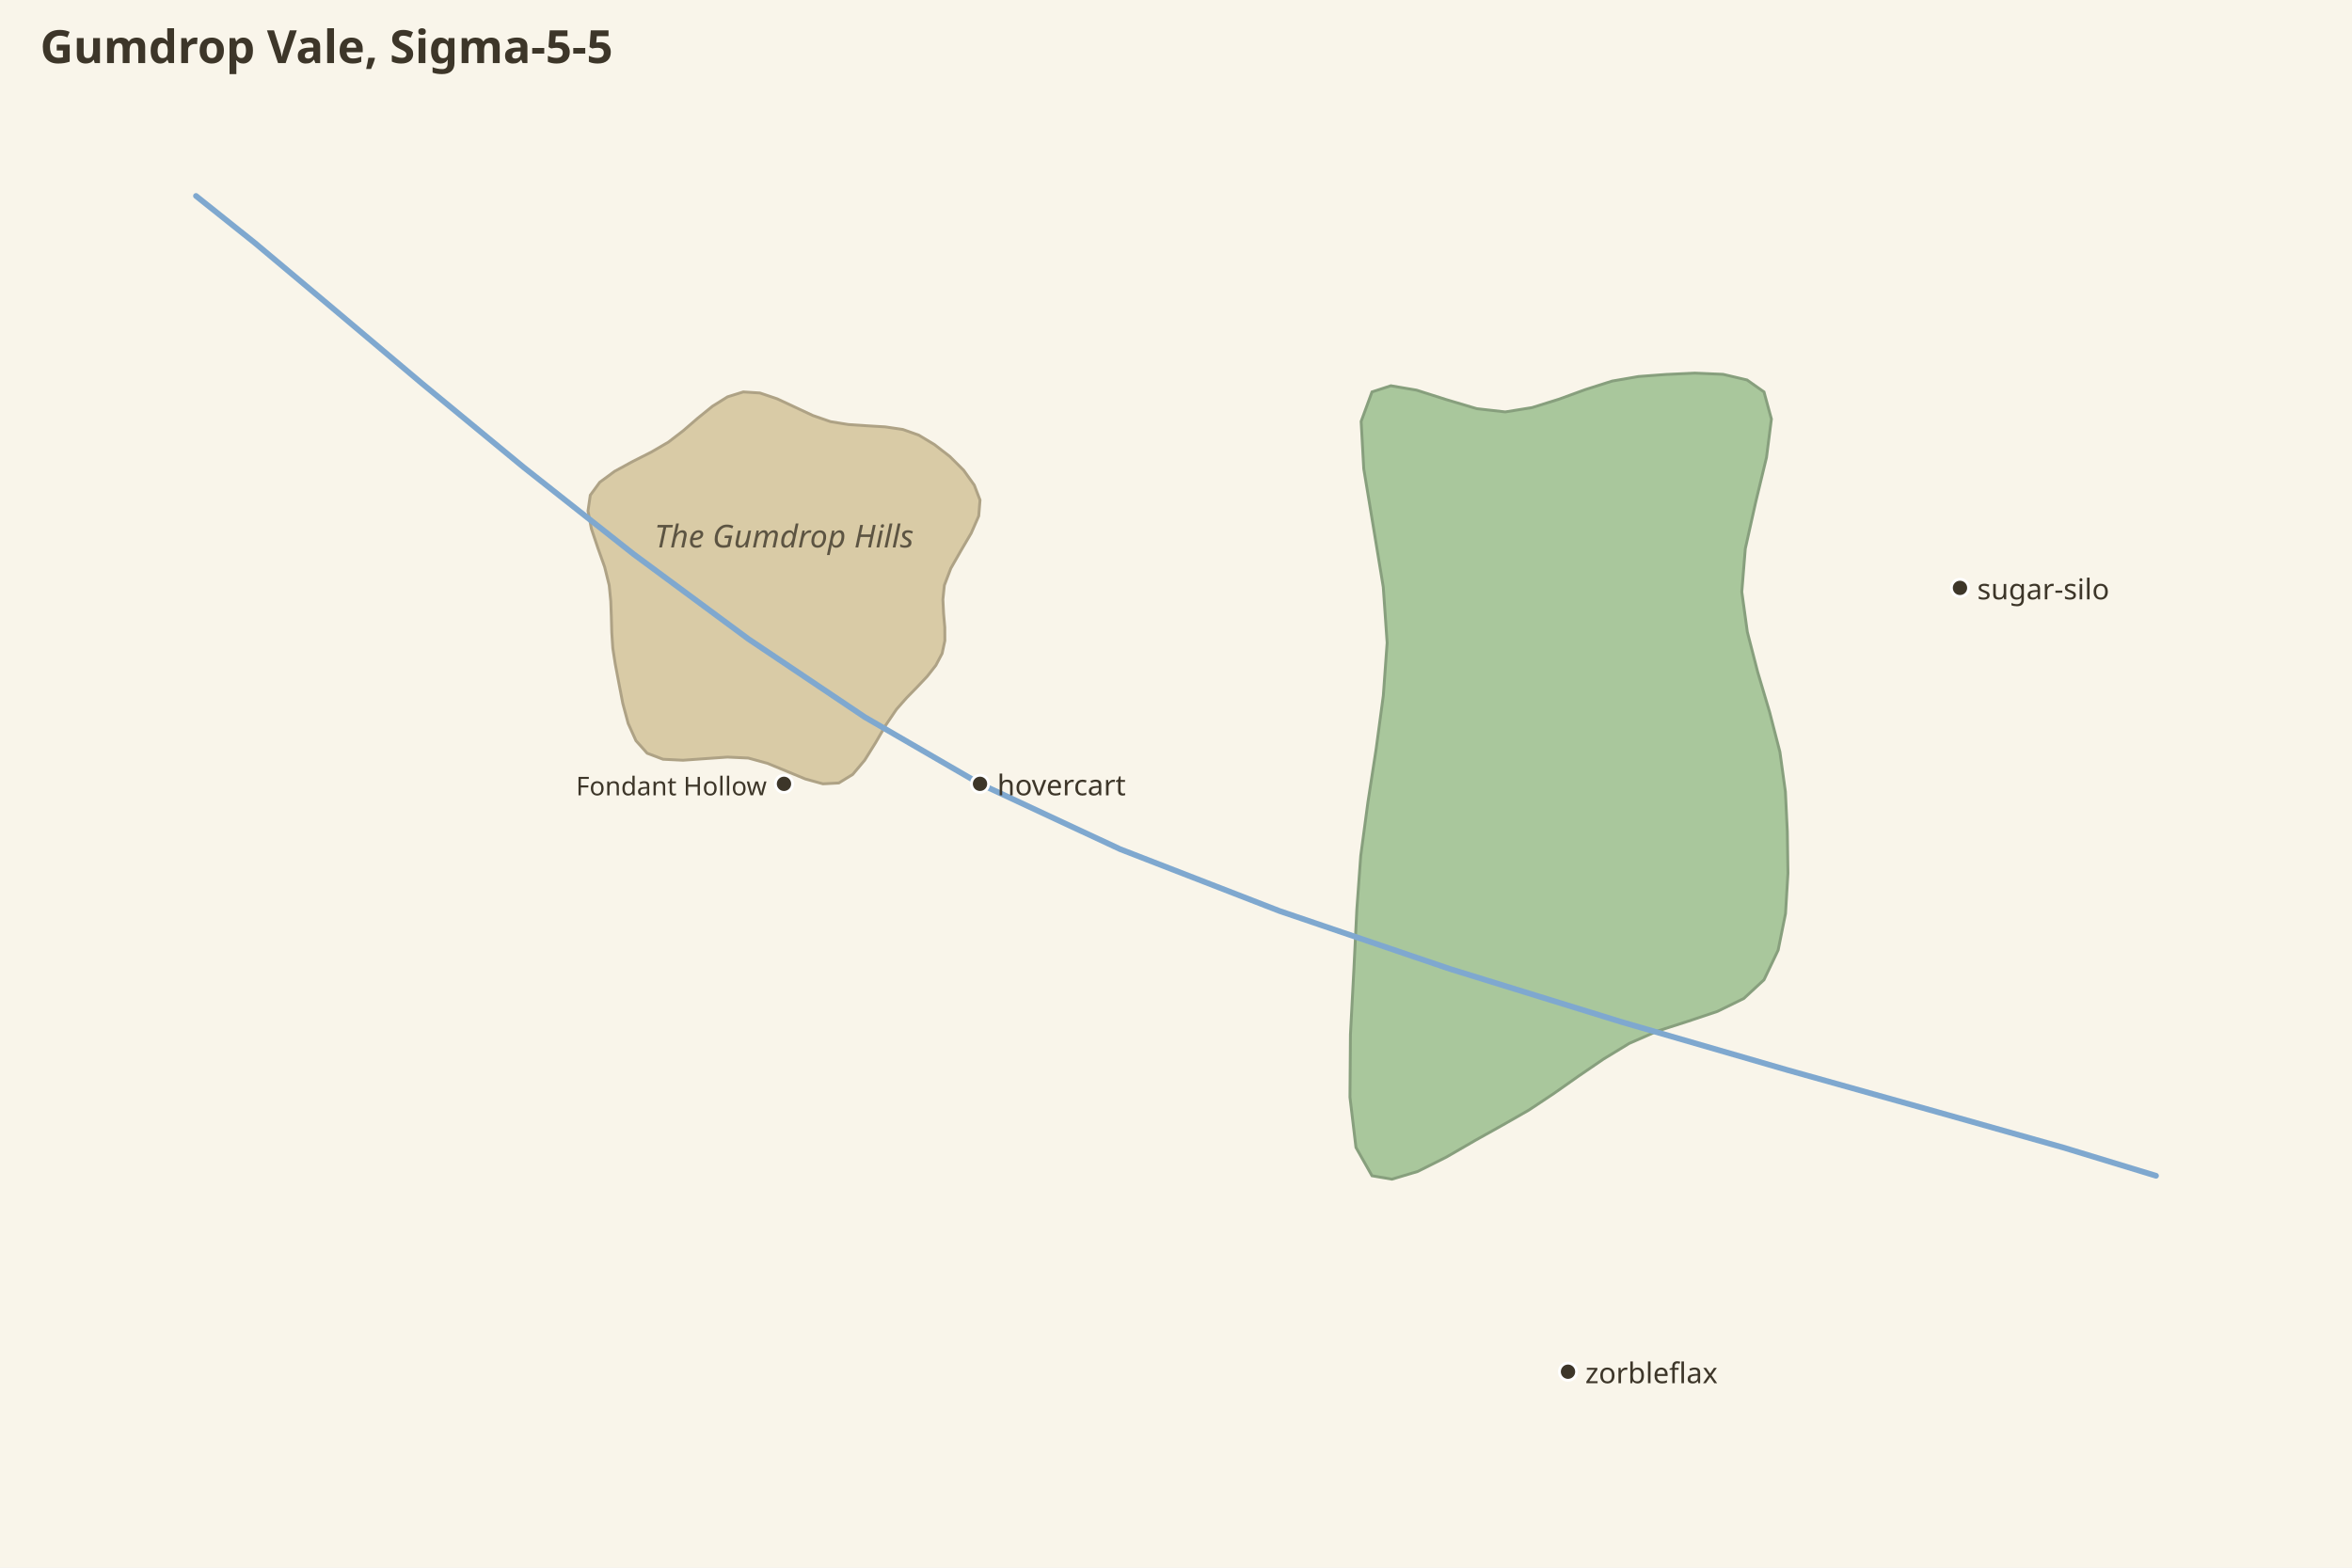
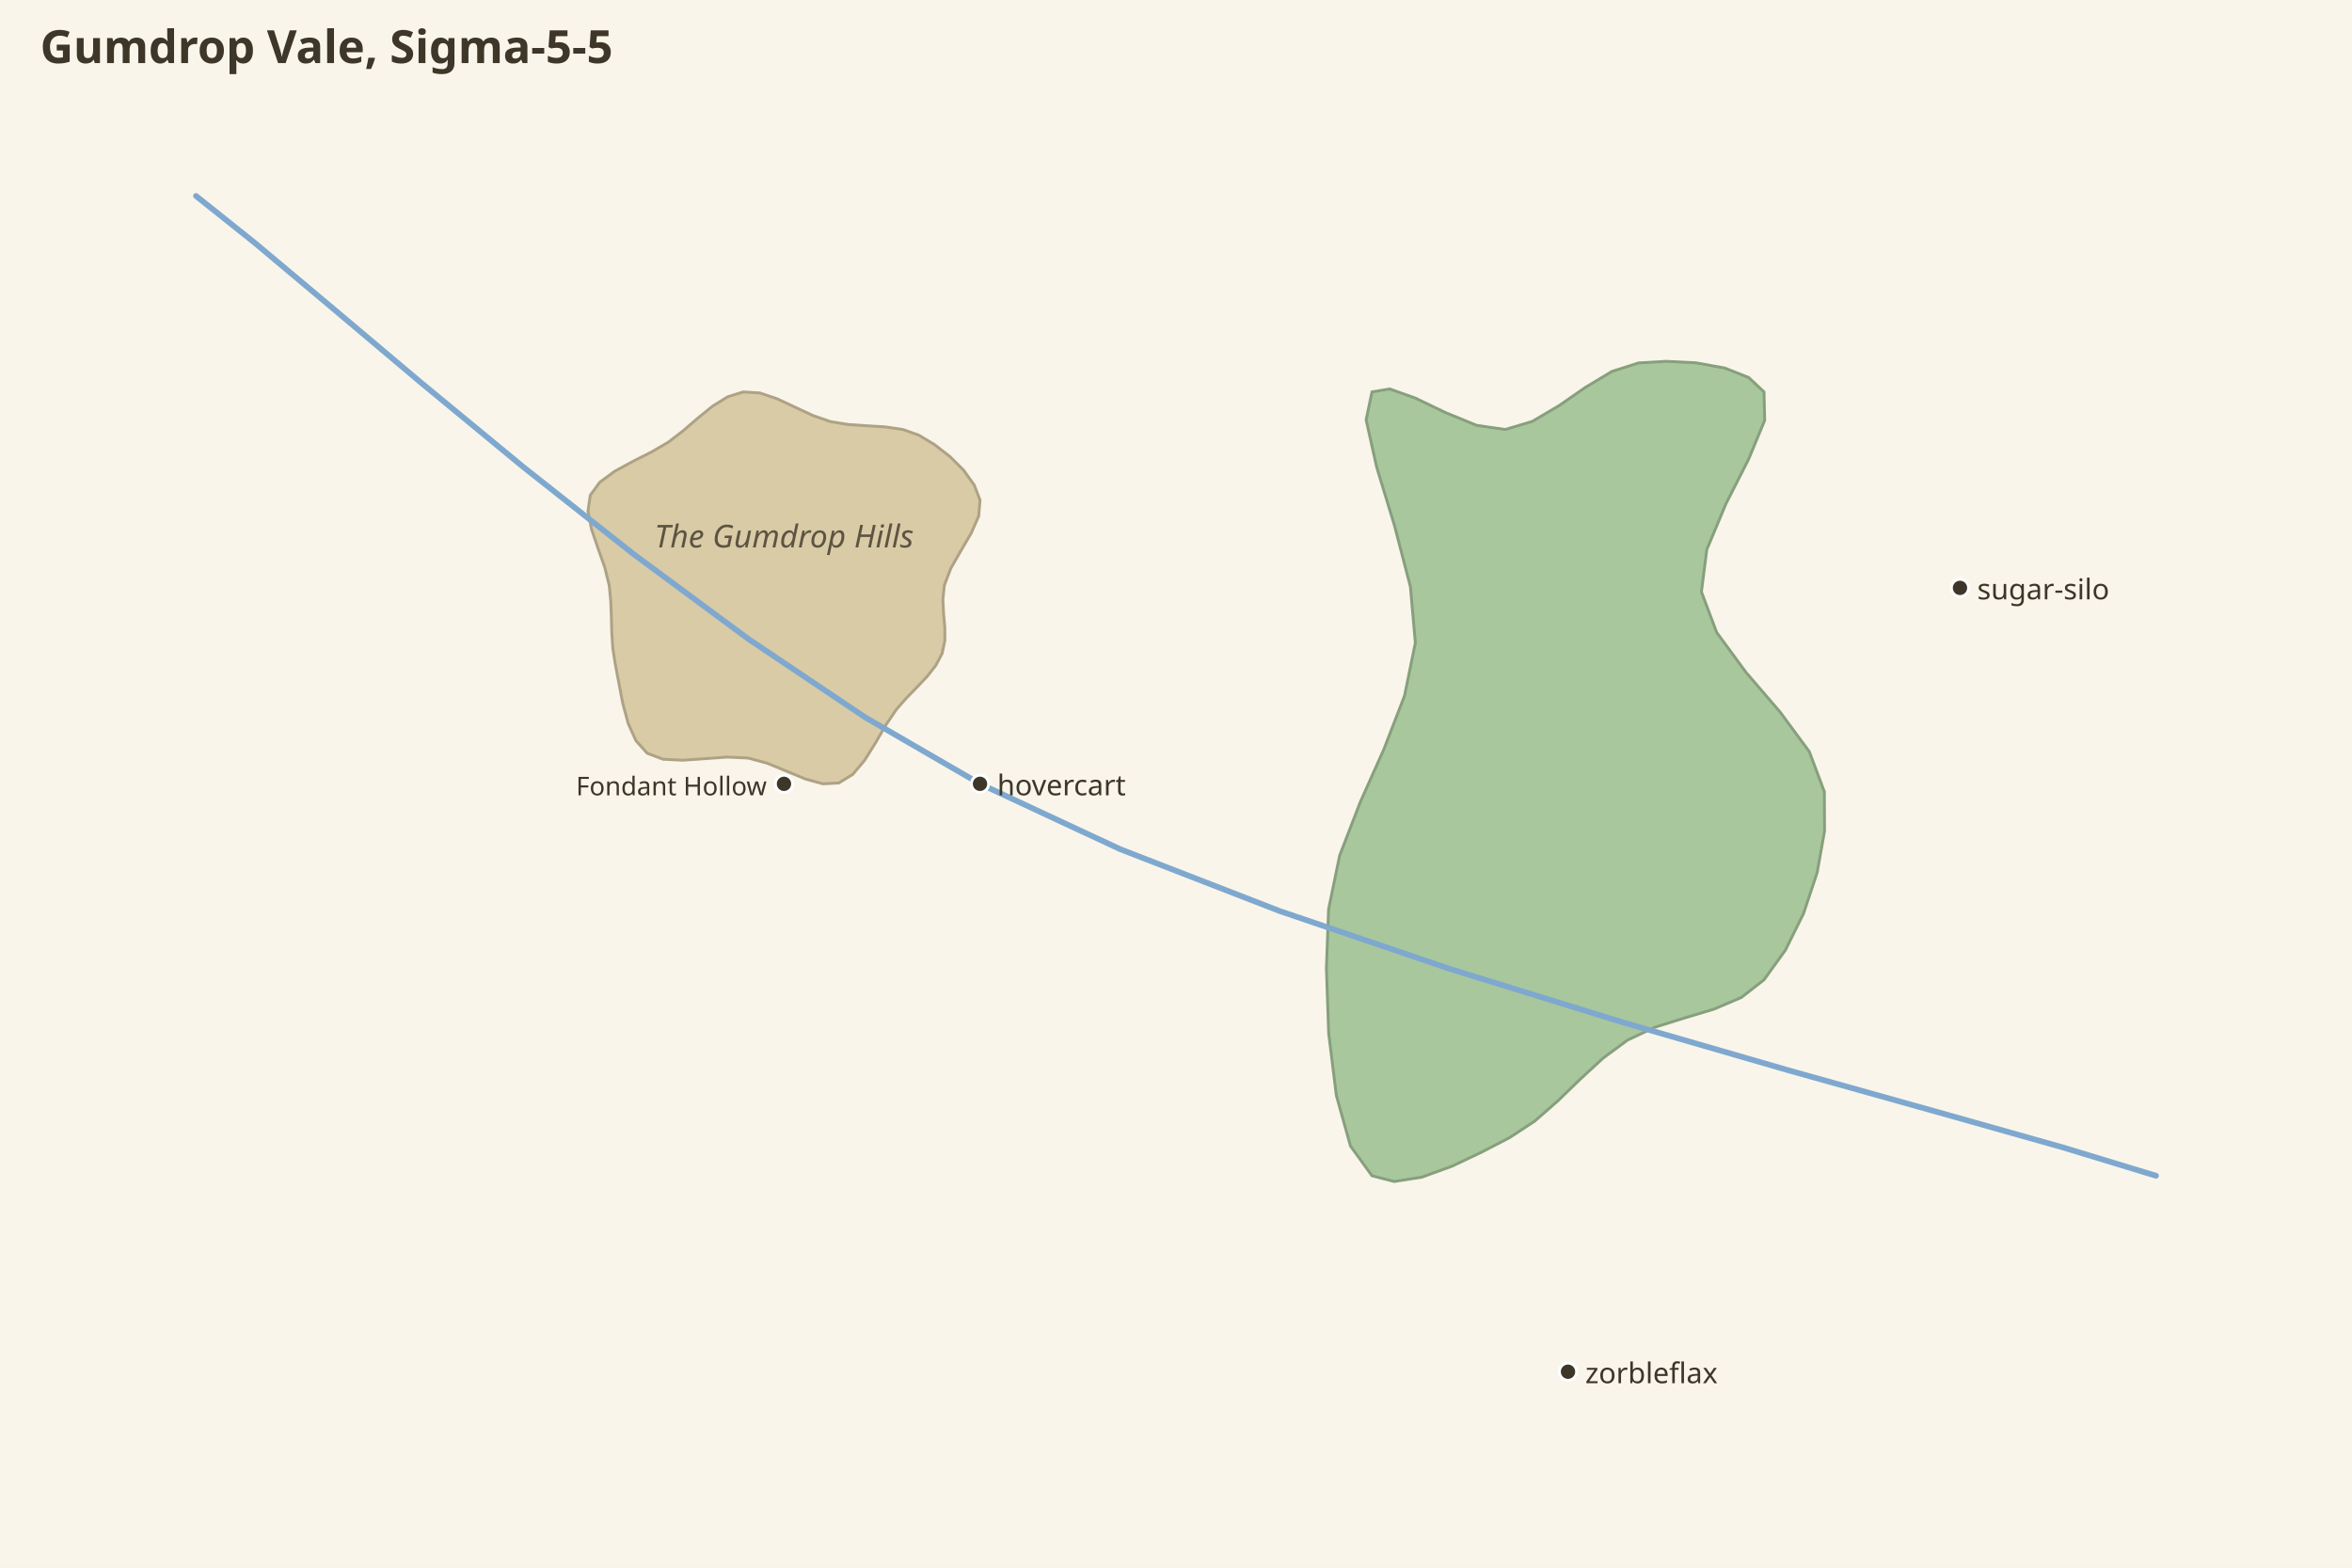
<svg xmlns="http://www.w3.org/2000/svg" viewBox="0 0 820 546.67" width="820" height="546.67" font-family="sans-serif">
  <rect x="0" y="0" width="820" height="546.67" fill="#f9f5ea" />
  <g id="cd-gumdrop-vale-sigma-5-5-the-gumdrop-hills">
    <polygon points="329.24,204.09 328.73,209.03 328.97,213.94 329.39,218.77 329.41,223.43 328.46,227.87 326.27,232.02 323.26,235.86 319.75,239.58 316.07,243.35 312.54,247.35 308.85,252.81 305.24,259.03 301.46,265.09 297.28,270.06 292.45,273.03 286.93,273.33 280.79,271.64 274.25,268.93 267.55,266.17 260.89,264.34 253.62,264 245.81,264.55 238.11,265.1 231.17,264.76 225.62,262.65 221.72,258.29 219.01,252.28 217.14,245.33 215.76,238.19 214.51,231.58 213.65,226.05 213.29,220.59 213.14,215.15 212.94,209.67 212.39,204.09 210.81,197.72 208.43,191.05 206.19,184.41 205,178.17 205.8,172.68 209.1,168.17 214.29,164.35 220.55,160.94 227.06,157.65 233.01,154.19 238.2,150.2 243.29,145.8 248.41,141.65 253.65,138.38 259.14,136.67 264.94,137.04 270.95,139.07 277.11,141.95 283.34,144.87 289.55,147.03 295.8,148.04 302.25,148.47 308.66,148.86 314.76,149.76 320.31,151.73 325.75,155 331.16,159.19 335.98,164 339.67,169.16 341.67,174.37 341.22,179.93 338.61,185.9 335,192.06 331.49,198.19" fill="#d9cba6" stroke="#aea285" stroke-width="1" />
  </g>
  <g>
-     <polygon points="478.33,136.67 484.91,134.52 493.88,136.05 504.21,139.34 514.86,142.51 524.8,143.64 534.14,142.13 543.46,139.22 552.76,135.84 562.03,132.89 571.27,131.29 580.77,130.58 590.93,130.11 600.72,130.53 609.09,132.5 615,136.67 617.58,146.12 615.87,159.52 612.09,175.16 608.48,191.34 607.26,206.37 609.19,220.37 612.8,234.36 616.96,248.33 620.55,262.23 622.46,276.07 623.13,289.97 623.35,304.47 622.5,318.59 619.93,331.32 615,341.67 607.98,348.17 598.78,352.68 588.39,356.16 577.81,359.56 568.01,363.85 559.07,369.29 550.37,375.23 541.75,381.3 533.05,387.08 524.1,392.2 514.58,397.52 504.33,403.45 494.25,408.51 485.28,411.19 478.33,410 472.74,400.12 470.65,382.61 470.82,360.75 472.03,337.82 473.05,317.07 474.41,298.42 476.91,279.75 479.79,261.11 482.28,242.55 483.61,224.13 482.26,204.69 478.79,183.6 475.46,163.47 474.55,146.95" fill="#a9c79c" stroke="#879f7d" stroke-width="1" />
+     <polygon points="478.33,136.67 484.52,135.63 493.48,138.84 503.98,143.88 514.83,148.33 524.8,149.77 534.2,146.96 543.48,141.49 552.72,135.1 561.96,129.54 571.27,126.56 580.84,126 591.29,126.52 601.33,128.34 609.67,131.65 615,136.67 615.24,146.59 609.63,160.14 601.72,175.7 595.06,191.65 593.18,206.37 598.51,220.54 608.73,234.46 620.58,248.25 630.78,262.07 636.04,276.07 636.11,289.79 633.52,304.32 628.79,318.54 622.44,331.36 615,341.67 607.12,347.81 597.6,351.88 587.26,354.99 576.93,358.22 567.43,362.69 558.89,368.99 550.9,376.35 543.06,383.95 535,390.99 526.34,396.68 516.76,401.66 506.23,406.66 495.68,410.5 486.07,412 478.33,410 470.83,399.63 465.91,382.02 463.23,360.3 462.44,337.61 463.2,317.07 467.05,298.35 474.24,279.71 482.53,261.14 489.68,242.62 493.45,224.13 491.73,204.63 486.17,183.25 479.96,162.88 476.29,146.39" fill="#a9c79c" stroke="#879f7d" stroke-width="1" />
  </g>
  <g>
    <polyline points="68.33,68.33 88.83,84.69 115.44,107.01 147.04,133.65 182.55,162.93 220.87,193.21 260.89,222.8 301.52,250.07 341.67,273.33 390.52,296.11 446.14,317.69 505.48,337.87 565.5,356.42 623.17,373.13 675.45,387.77 719.29,400.14 751.67,410" fill="none" stroke="#7fa8cf" stroke-width="2" stroke-linejoin="round" stroke-linecap="round" />
  </g>
  <g id="cd-gumdrop-vale-sigma-5-5-fondant-hollow">
    <circle cx="273.33" cy="273.33" r="3" fill="#3d3629" stroke="#fff" stroke-width="1" />
  </g>
  <g>
    <circle cx="683.33" cy="205" r="3" fill="#3d3629" stroke="#fff" stroke-width="1" />
  </g>
  <g>
    <circle cx="341.67" cy="273.33" r="3" fill="#3d3629" stroke="#fff" stroke-width="1" />
  </g>
  <g>
    <circle cx="546.67" cy="478.33" r="3" fill="#3d3629" stroke="#fff" stroke-width="1" />
  </g>
  <text x="273.33" y="190.9" font-size="11" fill="#3d3629" opacity="0.8" text-anchor="middle" font-style="italic" font-family="sans-serif">The Gumdrop Hills</text>
  <text x="689.33" y="209" font-size="10" font-weight="normal" fill="#3d3629" text-anchor="start" font-family="sans-serif">sugar-silo</text>
  <text x="347.67" y="277.33" font-size="10" font-weight="normal" fill="#3d3629" text-anchor="start" font-family="sans-serif">hovercart</text>
  <text x="552.67" y="482.33" font-size="10" font-weight="normal" fill="#3d3629" text-anchor="start" font-family="sans-serif">zorbleflax</text>
  <text x="267.33" y="277.33" font-size="9" font-weight="normal" fill="#3d3629" text-anchor="end" font-family="sans-serif">Fondant Hollow</text>
  <text x="14" y="22" font-size="16" font-weight="bold" fill="#3d3629" font-family="sans-serif">Gumdrop Vale, Sigma-5-5</text>
</svg>
